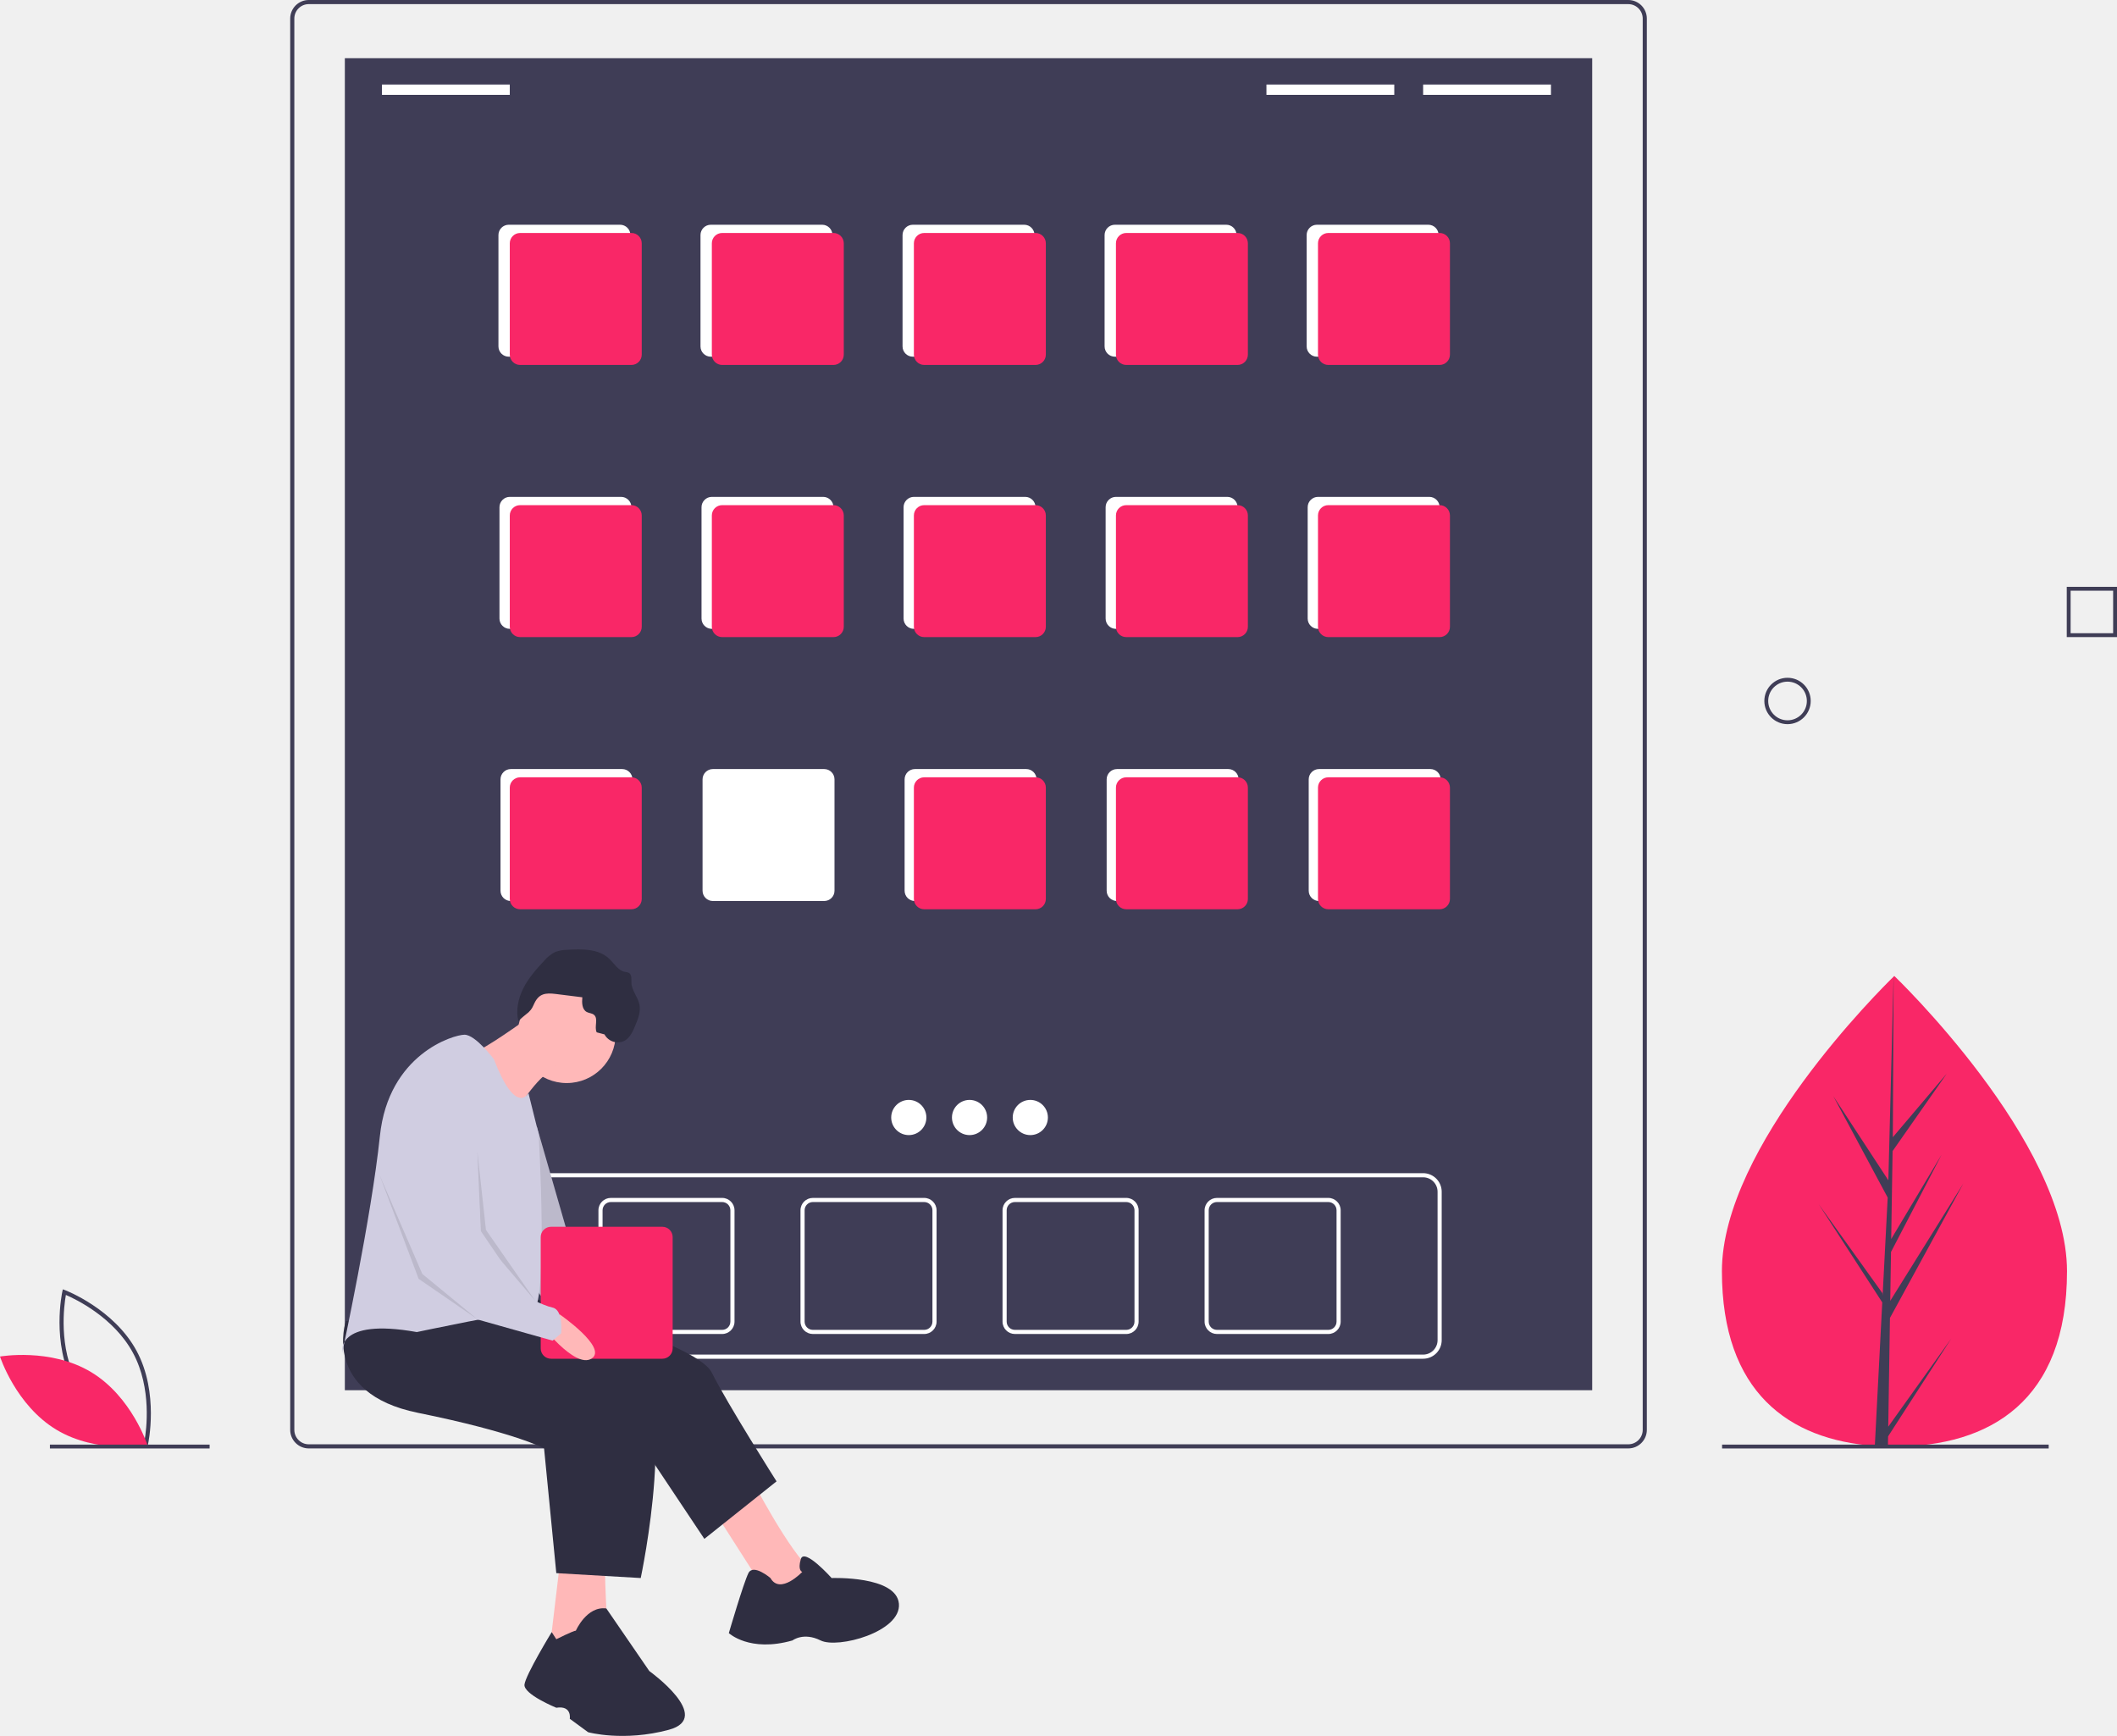
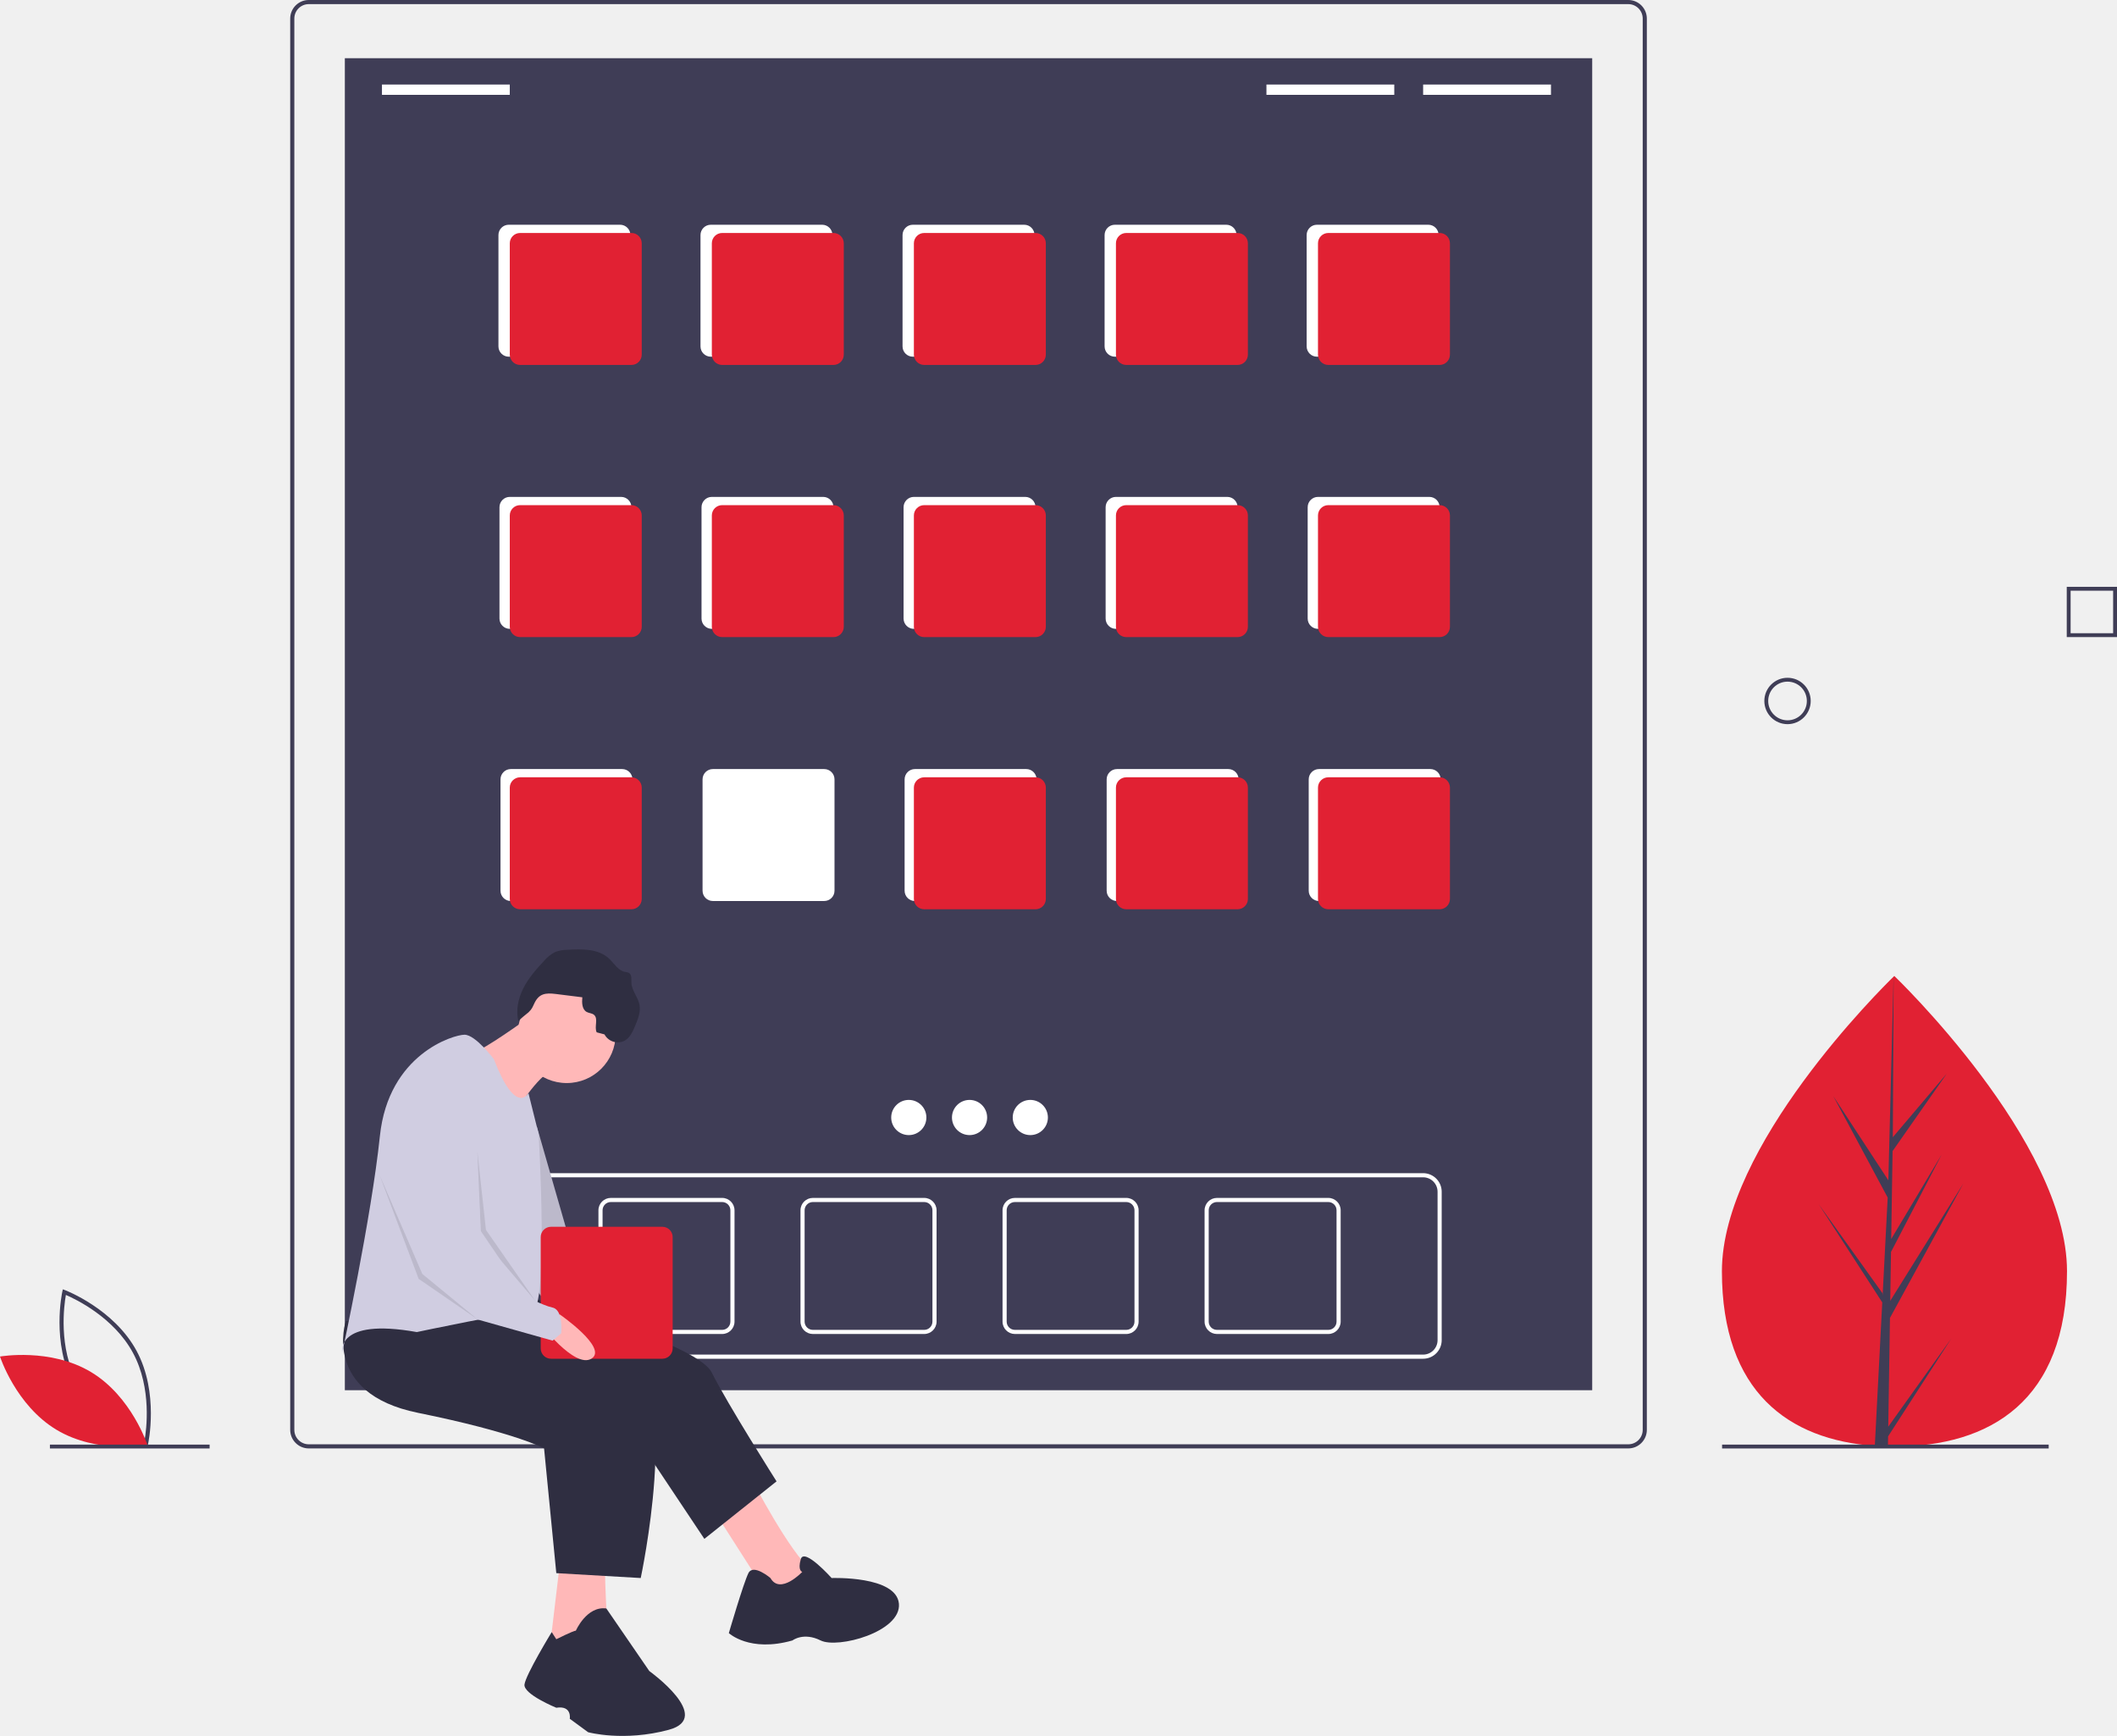
<svg xmlns="http://www.w3.org/2000/svg" id="b326ab2b-d71b-40ff-978b-a3c211b51f5c" data-name="Layer 1" width="1026.8" height="841.938" viewBox="0 0 1026.8 841.938">
  <path d="M158.162,730.542,157.089,730.14c-.236-.089-23.709-9.082-34.704-29.474-10.996-20.393-5.612-44.945-5.556-45.19l.253-1.118,1.073.402c.236.089,23.708,9.082,34.704,29.474,10.996,20.393,5.612,44.945,5.556,45.19Zm-34.017-30.825c9.296,17.241,27.845,26.079,32.545,28.097.894-5.037,3.696-25.406-5.592-42.631-9.287-17.223-27.843-26.074-32.545-28.097C117.659,662.126,114.858,682.494,124.146,699.717Z" transform="translate(-86.59978 -29.03091)" fill="#3f3d56" />
-   <path d="M130.788,694.513c19.761,11.889,27.371,35.503,27.371,35.503s-24.428,4.339-44.188-7.55-27.371-35.503-27.371-35.503S111.028,682.625,130.788,694.513Z" transform="translate(-86.59978 -29.03091)" fill="#f92767" />
+   <path d="M130.788,694.513c19.761,11.889,27.371,35.503,27.371,35.503s-24.428,4.339-44.188-7.55-27.371-35.503-27.371-35.503S111.028,682.625,130.788,694.513Z" transform="translate(-86.59978 -29.03091)" fill="#e12133" />
  <rect x="167.258" y="28.23" width="605" height="646.04" fill="#3f3d56" />
  <path d="M876.358,731.531h-640a9.01,9.01,0,0,1-9-9v-684.5a9.01,9.01,0,0,1,9-9h640a9.01,9.01,0,0,1,9,9v684.5A9.01,9.01,0,0,1,876.358,731.531Zm-640-700.5a7.008,7.008,0,0,0-7,7v684.5a7.008,7.008,0,0,0,7,7h640a7.008,7.008,0,0,0,7-7v-684.5a7.008,7.008,0,0,0-7-7Z" transform="translate(-86.59978 -29.03091)" fill="#3f3d56" />
  <path d="M776.858,688.031h-440a9.01,9.01,0,0,1-9-9v-72a9.01,9.01,0,0,1,9-9h440a9.01,9.01,0,0,1,9,9v72A9.01,9.01,0,0,1,776.858,688.031Zm-440-88a7.008,7.008,0,0,0-7,7v72a7.008,7.008,0,0,0,7,7h440a7.008,7.008,0,0,0,7-7v-72a7.008,7.008,0,0,0-7-7Z" transform="translate(-86.59978 -29.03091)" fill="#fff" />
  <path d="M436.858,676.031h-54a6.007,6.007,0,0,1-6-6v-54a6.007,6.007,0,0,1,6-6h54a6.007,6.007,0,0,1,6,6v54A6.007,6.007,0,0,1,436.858,676.031Zm-54-64a4.004,4.004,0,0,0-4,4v54a4.004,4.004,0,0,0,4,4h54a4.004,4.004,0,0,0,4-4v-54a4.004,4.004,0,0,0-4-4Z" transform="translate(-86.59978 -29.03091)" fill="#fff" />
  <path d="M534.858,676.031h-54a6.007,6.007,0,0,1-6-6v-54a6.007,6.007,0,0,1,6-6h54a6.007,6.007,0,0,1,6,6v54A6.007,6.007,0,0,1,534.858,676.031Zm-54-64a4.004,4.004,0,0,0-4,4v54a4.004,4.004,0,0,0,4,4h54a4.004,4.004,0,0,0,4-4v-54a4.004,4.004,0,0,0-4-4Z" transform="translate(-86.59978 -29.03091)" fill="#fff" />
  <path d="M632.858,676.031h-54a6.007,6.007,0,0,1-6-6v-54a6.007,6.007,0,0,1,6-6h54a6.007,6.007,0,0,1,6,6v54A6.007,6.007,0,0,1,632.858,676.031Zm-54-64a4.004,4.004,0,0,0-4,4v54a4.004,4.004,0,0,0,4,4h54a4.004,4.004,0,0,0,4-4v-54a4.004,4.004,0,0,0-4-4Z" transform="translate(-86.59978 -29.03091)" fill="#fff" />
  <path d="M730.858,676.031h-54a6.007,6.007,0,0,1-6-6v-54a6.007,6.007,0,0,1,6-6h54a6.007,6.007,0,0,1,6,6v54A6.007,6.007,0,0,1,730.858,676.031Zm-54-64a4.004,4.004,0,0,0-4,4v54a4.004,4.004,0,0,0,4,4h54a4.004,4.004,0,0,0,4-4v-54a4.004,4.004,0,0,0-4-4Z" transform="translate(-86.59978 -29.03091)" fill="#fff" />
  <rect x="241.758" y="109" width="64" height="64" rx="5" fill="#fff" />
  <rect x="339.758" y="109" width="64" height="64" rx="5" fill="#fff" />
  <rect x="437.758" y="109" width="64" height="64" rx="5" fill="#fff" />
  <rect x="535.758" y="109" width="64" height="64" rx="5" fill="#fff" />
  <rect x="633.758" y="109" width="64" height="64" rx="5" fill="#fff" />
  <rect x="242.258" y="241" width="64" height="64" rx="5" fill="#fff" />
  <rect x="340.258" y="241" width="64" height="64" rx="5" fill="#fff" />
  <rect x="438.258" y="241" width="64" height="64" rx="5" fill="#fff" />
  <rect x="536.258" y="241" width="64" height="64" rx="5" fill="#fff" />
  <rect x="634.258" y="241" width="64" height="64" rx="5" fill="#fff" />
  <rect x="242.758" y="373" width="64" height="64" rx="5" fill="#fff" />
  <rect x="340.758" y="373" width="64" height="64" rx="5" fill="#fff" />
  <rect x="438.758" y="373" width="64" height="64" rx="5" fill="#fff" />
  <rect x="536.758" y="373" width="64" height="64" rx="5" fill="#fff" />
  <rect x="634.758" y="373" width="64" height="64" rx="5" fill="#fff" />
  <rect x="185.258" y="41" width="62" height="5" fill="#fff" />
  <rect x="614.258" y="41" width="62" height="5" fill="#fff" />
  <rect x="690.258" y="41" width="62" height="5" fill="#fff" />
  <circle cx="440.789" cy="542" r="8.531" fill="#fff" />
  <circle cx="470.258" cy="542" r="8.531" fill="#fff" />
  <circle cx="499.728" cy="542" r="8.531" fill="#fff" />
-   <rect x="247.258" y="113" width="64" height="64" rx="5" fill="#f92767" />
-   <rect x="345.258" y="113" width="64" height="64" rx="5" fill="#f92767" />
-   <rect x="443.258" y="113" width="64" height="64" rx="5" fill="#f92767" />
-   <rect x="541.258" y="113" width="64" height="64" rx="5" fill="#f92767" />
-   <rect x="639.258" y="113" width="64" height="64" rx="5" fill="#f92767" />
-   <rect x="247.258" y="245" width="64" height="64" rx="5" fill="#f92767" />
-   <rect x="345.258" y="245" width="64" height="64" rx="5" fill="#f92767" />
-   <rect x="443.258" y="245" width="64" height="64" rx="5" fill="#f92767" />
-   <rect x="541.258" y="245" width="64" height="64" rx="5" fill="#f92767" />
-   <rect x="639.258" y="245" width="64" height="64" rx="5" fill="#f92767" />
-   <rect x="247.258" y="377" width="64" height="64" rx="5" fill="#f92767" />
-   <rect x="443.258" y="377" width="64" height="64" rx="5" fill="#f92767" />
-   <rect x="541.258" y="377" width="64" height="64" rx="5" fill="#f92767" />
-   <rect x="639.258" y="377" width="64" height="64" rx="5" fill="#f92767" />
+   <rect x="247.258" y="113" width="64" height="64" rx="5" fill="#e12133" />
+   <rect x="345.258" y="113" width="64" height="64" rx="5" fill="#e12133" />
+   <rect x="443.258" y="113" width="64" height="64" rx="5" fill="#e12133" />
+   <rect x="541.258" y="113" width="64" height="64" rx="5" fill="#e12133" />
+   <rect x="639.258" y="113" width="64" height="64" rx="5" fill="#e12133" />
+   <rect x="247.258" y="245" width="64" height="64" rx="5" fill="#e12133" />
+   <rect x="345.258" y="245" width="64" height="64" rx="5" fill="#e12133" />
+   <rect x="443.258" y="245" width="64" height="64" rx="5" fill="#e12133" />
+   <rect x="541.258" y="245" width="64" height="64" rx="5" fill="#e12133" />
+   <rect x="639.258" y="245" width="64" height="64" rx="5" fill="#e12133" />
+   <rect x="247.258" y="377" width="64" height="64" rx="5" fill="#e12133" />
+   <rect x="443.258" y="377" width="64" height="64" rx="5" fill="#e12133" />
+   <rect x="541.258" y="377" width="64" height="64" rx="5" fill="#e12133" />
+   <rect x="639.258" y="377" width="64" height="64" rx="5" fill="#e12133" />
  <path d="M450.785,745.724s18.992,36.797,29.675,45.105-17.211,18.398-17.211,18.398l-32.642-51.04Z" transform="translate(-86.59978 -29.03091)" fill="#ffb8b8" />
  <path d="M335.647,656.107s88.431,23.146,96.146,38.577S463.248,747.505,463.248,747.505l-35.016,27.894-34.423-51.634-94.959-42.732Z" transform="translate(-86.59978 -29.03091)" fill="#2f2e41" />
  <path d="M460.281,794.391s-8.309-7.122-10.683-2.374-9.496,29.081-9.496,29.081,10.089,9.496,30.862,3.561c0,0,5.341-4.154,13.65,0s39.171-4.154,37.984-17.805-32.642-12.463-32.642-12.463-13.249-14.843-14.933-9.202.689,6.235.689,6.235S465.029,802.7,460.281,794.391Z" transform="translate(-86.59978 -29.03091)" fill="#2f2e41" />
  <path d="M358.793,781.928,352.859,831.781h29.081s-2.374-38.577-1.78-43.325S358.793,781.928,358.793,781.928Z" transform="translate(-86.59978 -29.03091)" fill="#ffb8b8" />
  <path d="M375.411,672.131s16.024,23.74,6.528,25.52-17.211-25.52-17.211-25.52Z" transform="translate(-86.59978 -29.03091)" fill="#ffb8b8" />
  <path d="M254.339,669.757s-11.87,35.016,35.016,44.512,61.13,17.211,61.13,17.211l5.935,60.536,40.951,2.374s19.585-91.991-5.935-103.861-79.528-25.52-79.528-25.52Z" transform="translate(-86.59978 -29.03091)" fill="#2f2e41" />
  <path d="M356.42,824.066s8.309-4.154,9.496-4.154c0,0,5.217-12.032,14.775-10.764L401.525,839.496s31.455,22.553,9.496,28.488-39.171,1.187-39.171,1.187l-8.902-6.528s1.187-6.528-6.528-5.341c0,0-16.024-6.528-15.431-11.276S354.188,820.61,354.188,820.61Z" transform="translate(-86.59978 -29.03091)" fill="#2f2e41" />
  <circle cx="274.864" cy="501.552" r="23.74" fill="#ffb8b8" />
  <path d="M342.176,523.164s-21.366,15.431-25.52,16.024,19.585,29.675,19.585,29.675,11.276-18.398,18.398-20.772S342.176,523.164,342.176,523.164Z" transform="translate(-86.59978 -29.03091)" fill="#ffb8b8" />
  <path d="M346.858,575.031h0L367.102,645.424l14.837,33.829s-16.024-5.517-17.211,1.099l-23.74-34.335Z" transform="translate(-86.59978 -29.03091)" fill="#d0cde1" />
  <path d="M346.858,575.031h0L367.102,645.424l14.837,33.829s-16.024-5.517-17.211,1.099l-23.74-34.335Z" transform="translate(-86.59978 -29.03091)" opacity="0.1" />
  <path d="M356.127,511.114l12.915,1.613c-.247,2.628-.178,5.884,2.151,7.127,1.095.584,2.484.555,3.454,1.328,2.334,1.861.051,5.862,1.368,8.54l3.777.999a7.301,7.301,0,0,0,9.921,2.976c2.538-1.524,3.832-4.436,4.974-7.168,1.364-3.263,2.757-6.769,2.074-10.24-.734-3.729-3.78-6.827-3.918-10.625-.062-1.699.297-3.817-1.135-4.733a6.055,6.055,0,0,0-2.094-.556c-3.299-.689-5.137-4.104-7.597-6.408-5.156-4.828-13.075-4.701-20.126-4.28a17.876,17.876,0,0,0-5.923,1.032,17.257,17.257,0,0,0-5.58,4.45c-3.781,4.033-7.463,8.257-9.958,13.191s-3.723,10.698-2.368,16.058c-.134-.516,4.355-3.89,4.913-4.431,1.754-1.699,1.914-2.51,2.863-4.464C348.05,510.969,351.127,510.489,356.127,511.114Z" transform="translate(-86.59978 -29.03091)" fill="#2f2e41" />
  <path d="M326.151,542.75s-8.902-11.87-14.244-11.87-36.895,9.387-41.05,49.151S252.558,685.188,252.558,685.188s-3.561-17.211,36.203-10.089c0,0,47.479-10.089,55.788-10.089s3.308-85.978,3.308-85.978l-4.952-19.842S336.834,570.644,326.151,542.75Z" transform="translate(-86.59978 -29.03091)" fill="#d0cde1" />
-   <rect x="262.258" y="595" width="64" height="64" rx="5" fill="#f92767" />
+   <rect x="262.258" y="595" width="64" height="64" rx="5" fill="#e12133" />
  <polygon points="231.539 558.528 233.32 600.072 259.72 631.031 235.694 596.511 231.539 558.528" opacity="0.1" />
  <polygon points="184.06 569.804 204.832 617.877 231.539 639.836 203.052 620.251 184.06 569.804" opacity="0.1" />
  <path d="M358.145,666.563s23.542,16.314,15.338,21.416-25.294-17.543-25.294-17.543Z" transform="translate(-86.59978 -29.03091)" fill="#ffb8b8" />
  <path d="M288.168,545.717s-17.215,49.858-14.511,56.794c8.505,21.818,18.072,42.319,18.072,42.319l26.825,24.255L354.639,679.253l4.154-3.561s1.187-11.276-4.154-12.463-13.65-5.935-13.65-5.935l-21.366-31.455S319.029,547.498,288.168,545.717Z" transform="translate(-86.59978 -29.03091)" fill="#d0cde1" />
-   <path d="M1089.151,645.55c.031,63.031-37.43,85.054-83.649,85.077q-1.61.001-3.205-.034-3.213-.068-6.359-.29c-41.716-2.933-74.139-26.053-74.167-84.671-.029-60.663,77.465-137.256,83.277-142.919.005,0,.005,0,.01-.005.221-.216.334-.324.334-.324S1089.12,582.524,1089.151,645.55Z" transform="translate(-86.59978 -29.03091)" fill="#f92767" />
+   <path d="M1089.151,645.55c.031,63.031-37.43,85.054-83.649,85.077q-1.61.001-3.205-.034-3.213-.068-6.359-.29c-41.716-2.933-74.139-26.053-74.167-84.671-.029-60.663,77.465-137.256,83.277-142.919.005,0,.005,0,.01-.005.221-.216.334-.324.334-.324S1089.12,582.524,1089.151,645.55Z" transform="translate(-86.59978 -29.03091)" fill="#e12133" />
  <path d="M1002.451,720.987l30.588-42.782-30.663,47.477-.08,4.911q-3.213-.068-6.359-.29l3.267-63.058-.026-.488.056-.093.31-5.959L968.759,613.14l30.876,43.101.078,1.264,2.468-47.643-26.359-49.155,26.679,40.782,2.546-98.778.01-.329 0.0.324-.394,77.896,26.197-30.894-26.307,37.602-.673,42.66,24.466-40.95-24.561,47.222-.374,23.721,35.507-57.002-35.642,65.278Z" transform="translate(-86.59978 -29.03091)" fill="#3f3d56" />
  <rect x="835.258" y="700.645" width="158.412" height="1.875" fill="#3f3d56" />
  <rect x="24.209" y="700.645" width="77.461" height="1.875" fill="#3f3d56" />
  <path d="M953.597,380.256a11.248,11.248,0,1,1,11.248-11.248A11.261,11.261,0,0,1,953.597,380.256Zm0-20.622a9.374,9.374,0,1,0,9.374,9.374A9.384,9.384,0,0,0,953.597,359.634Z" transform="translate(-86.59978 -29.03091)" fill="#3f3d56" />
  <path d="M1113.4,338.022h-24.371V313.651h24.371Zm-22.496-1.875h20.622V315.526h-20.622Z" transform="translate(-86.59978 -29.03091)" fill="#3f3d56" />
</svg>
